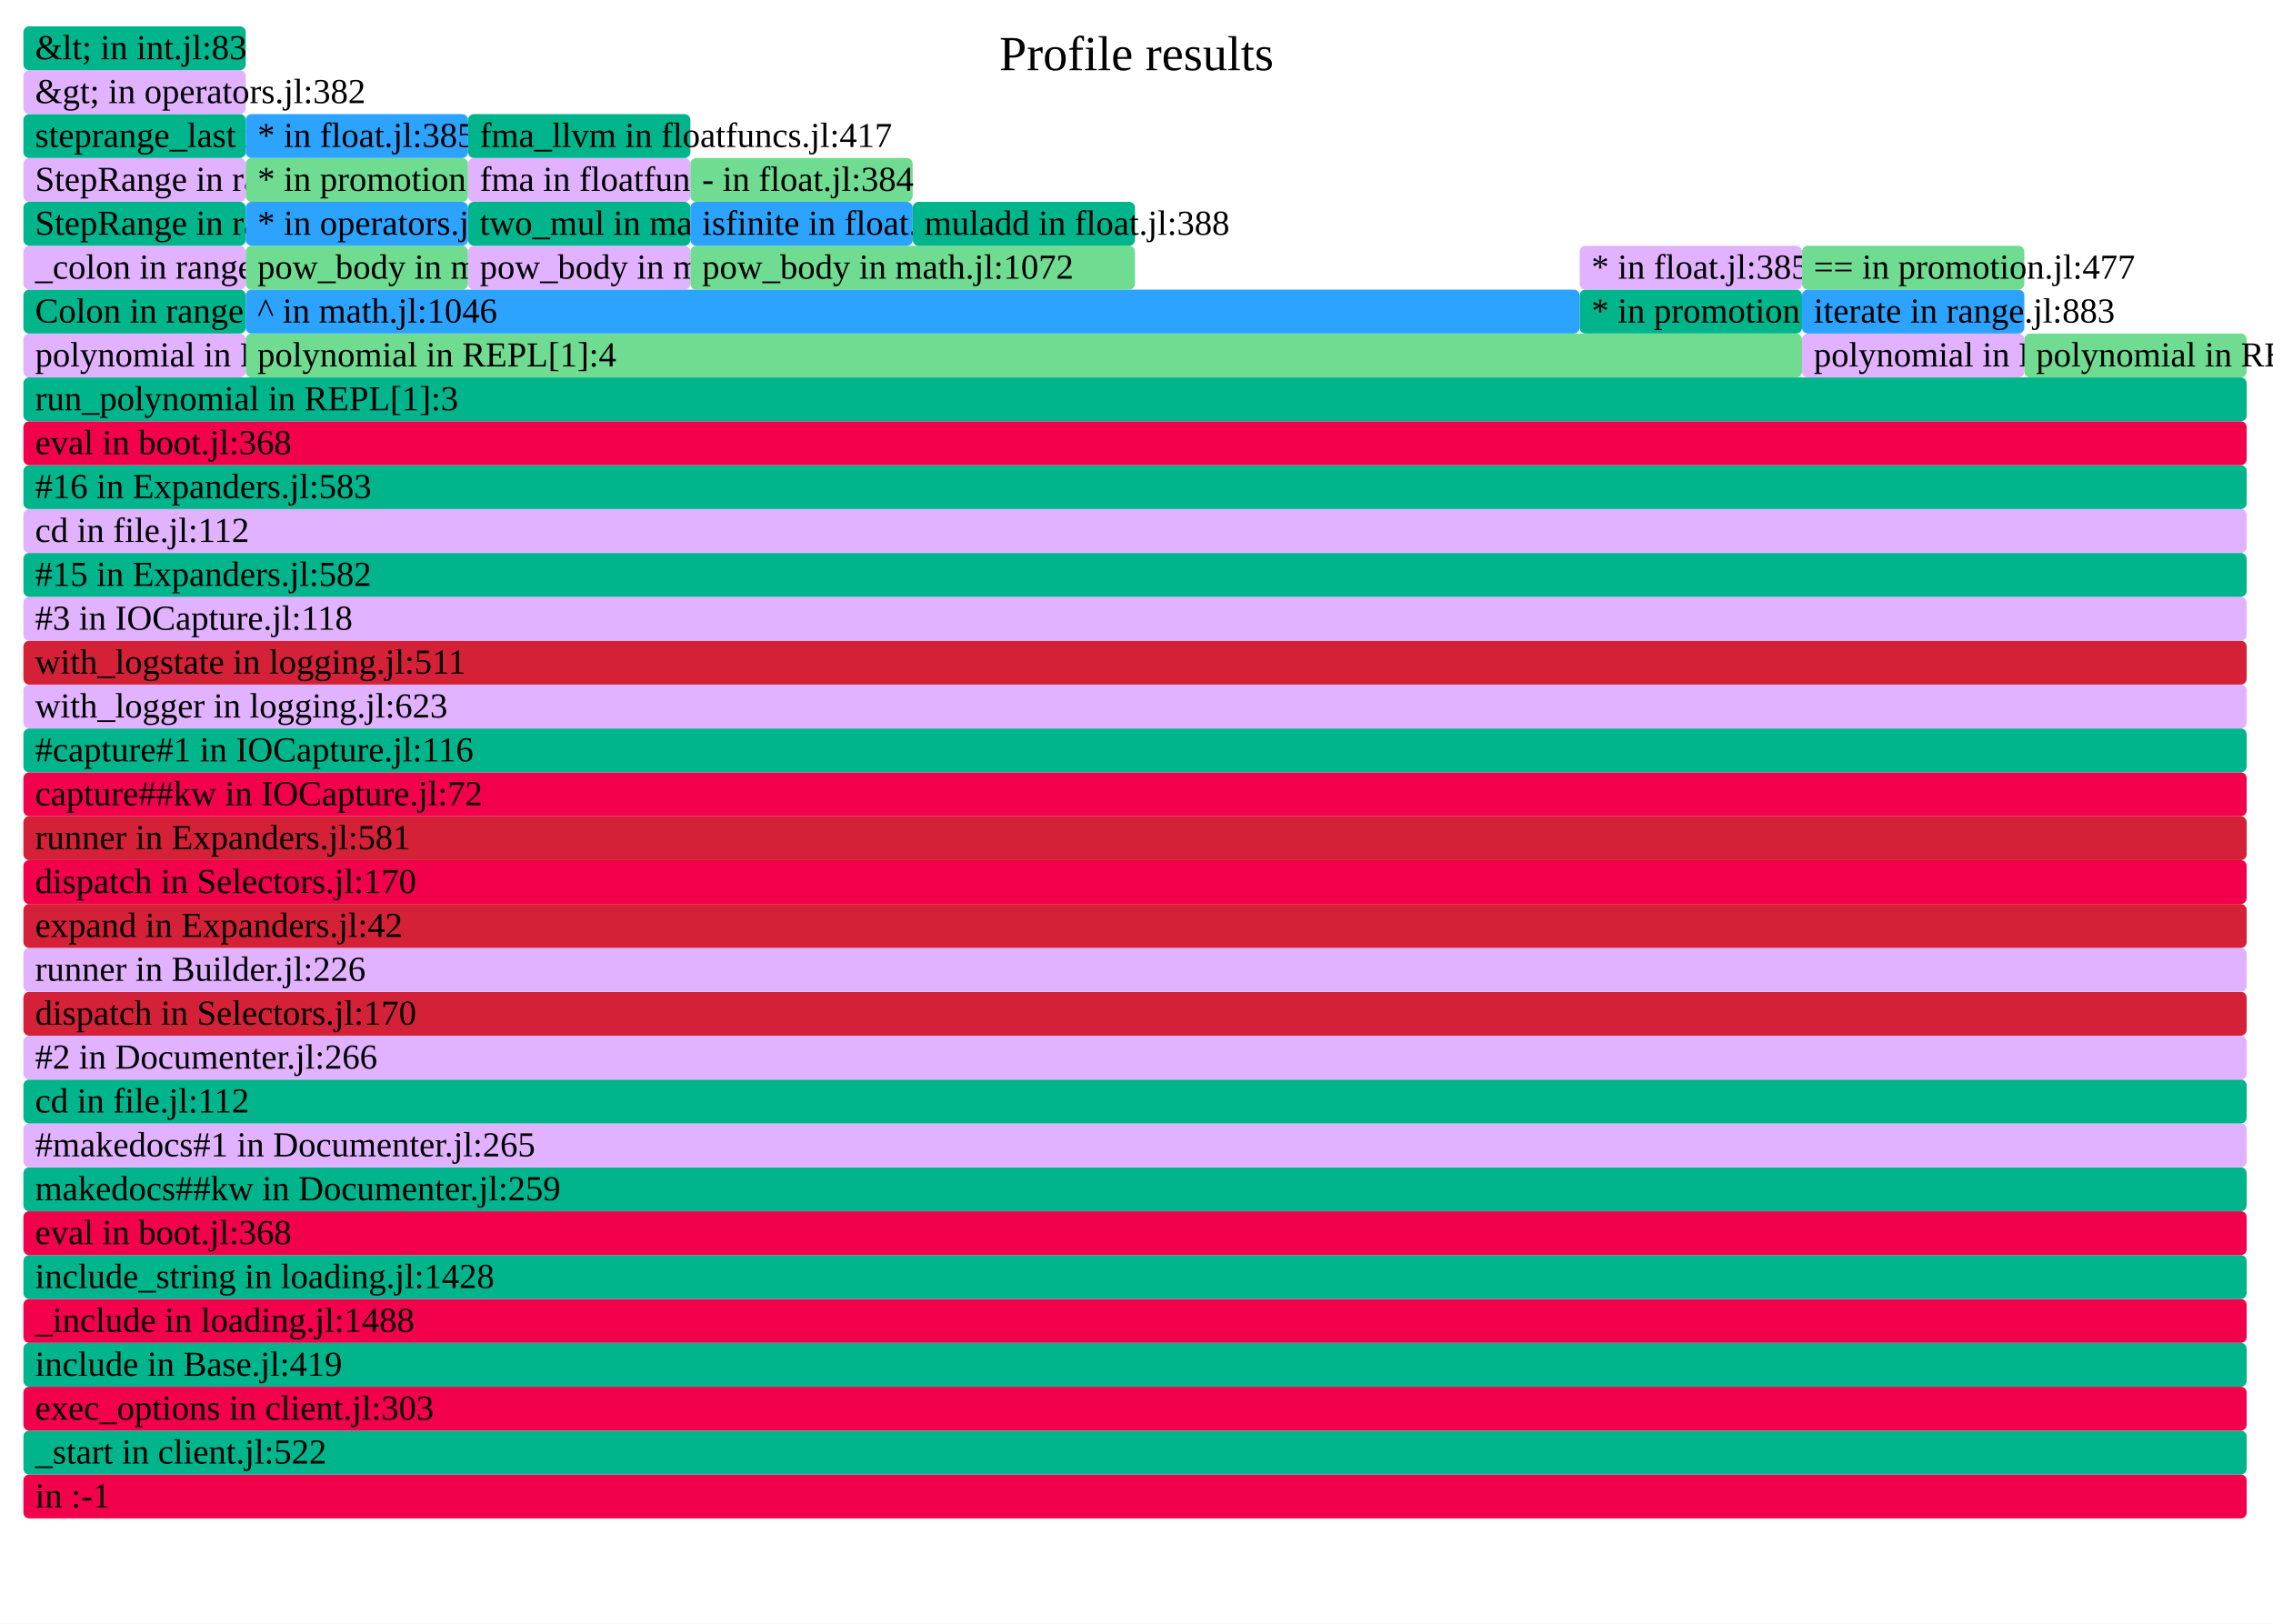
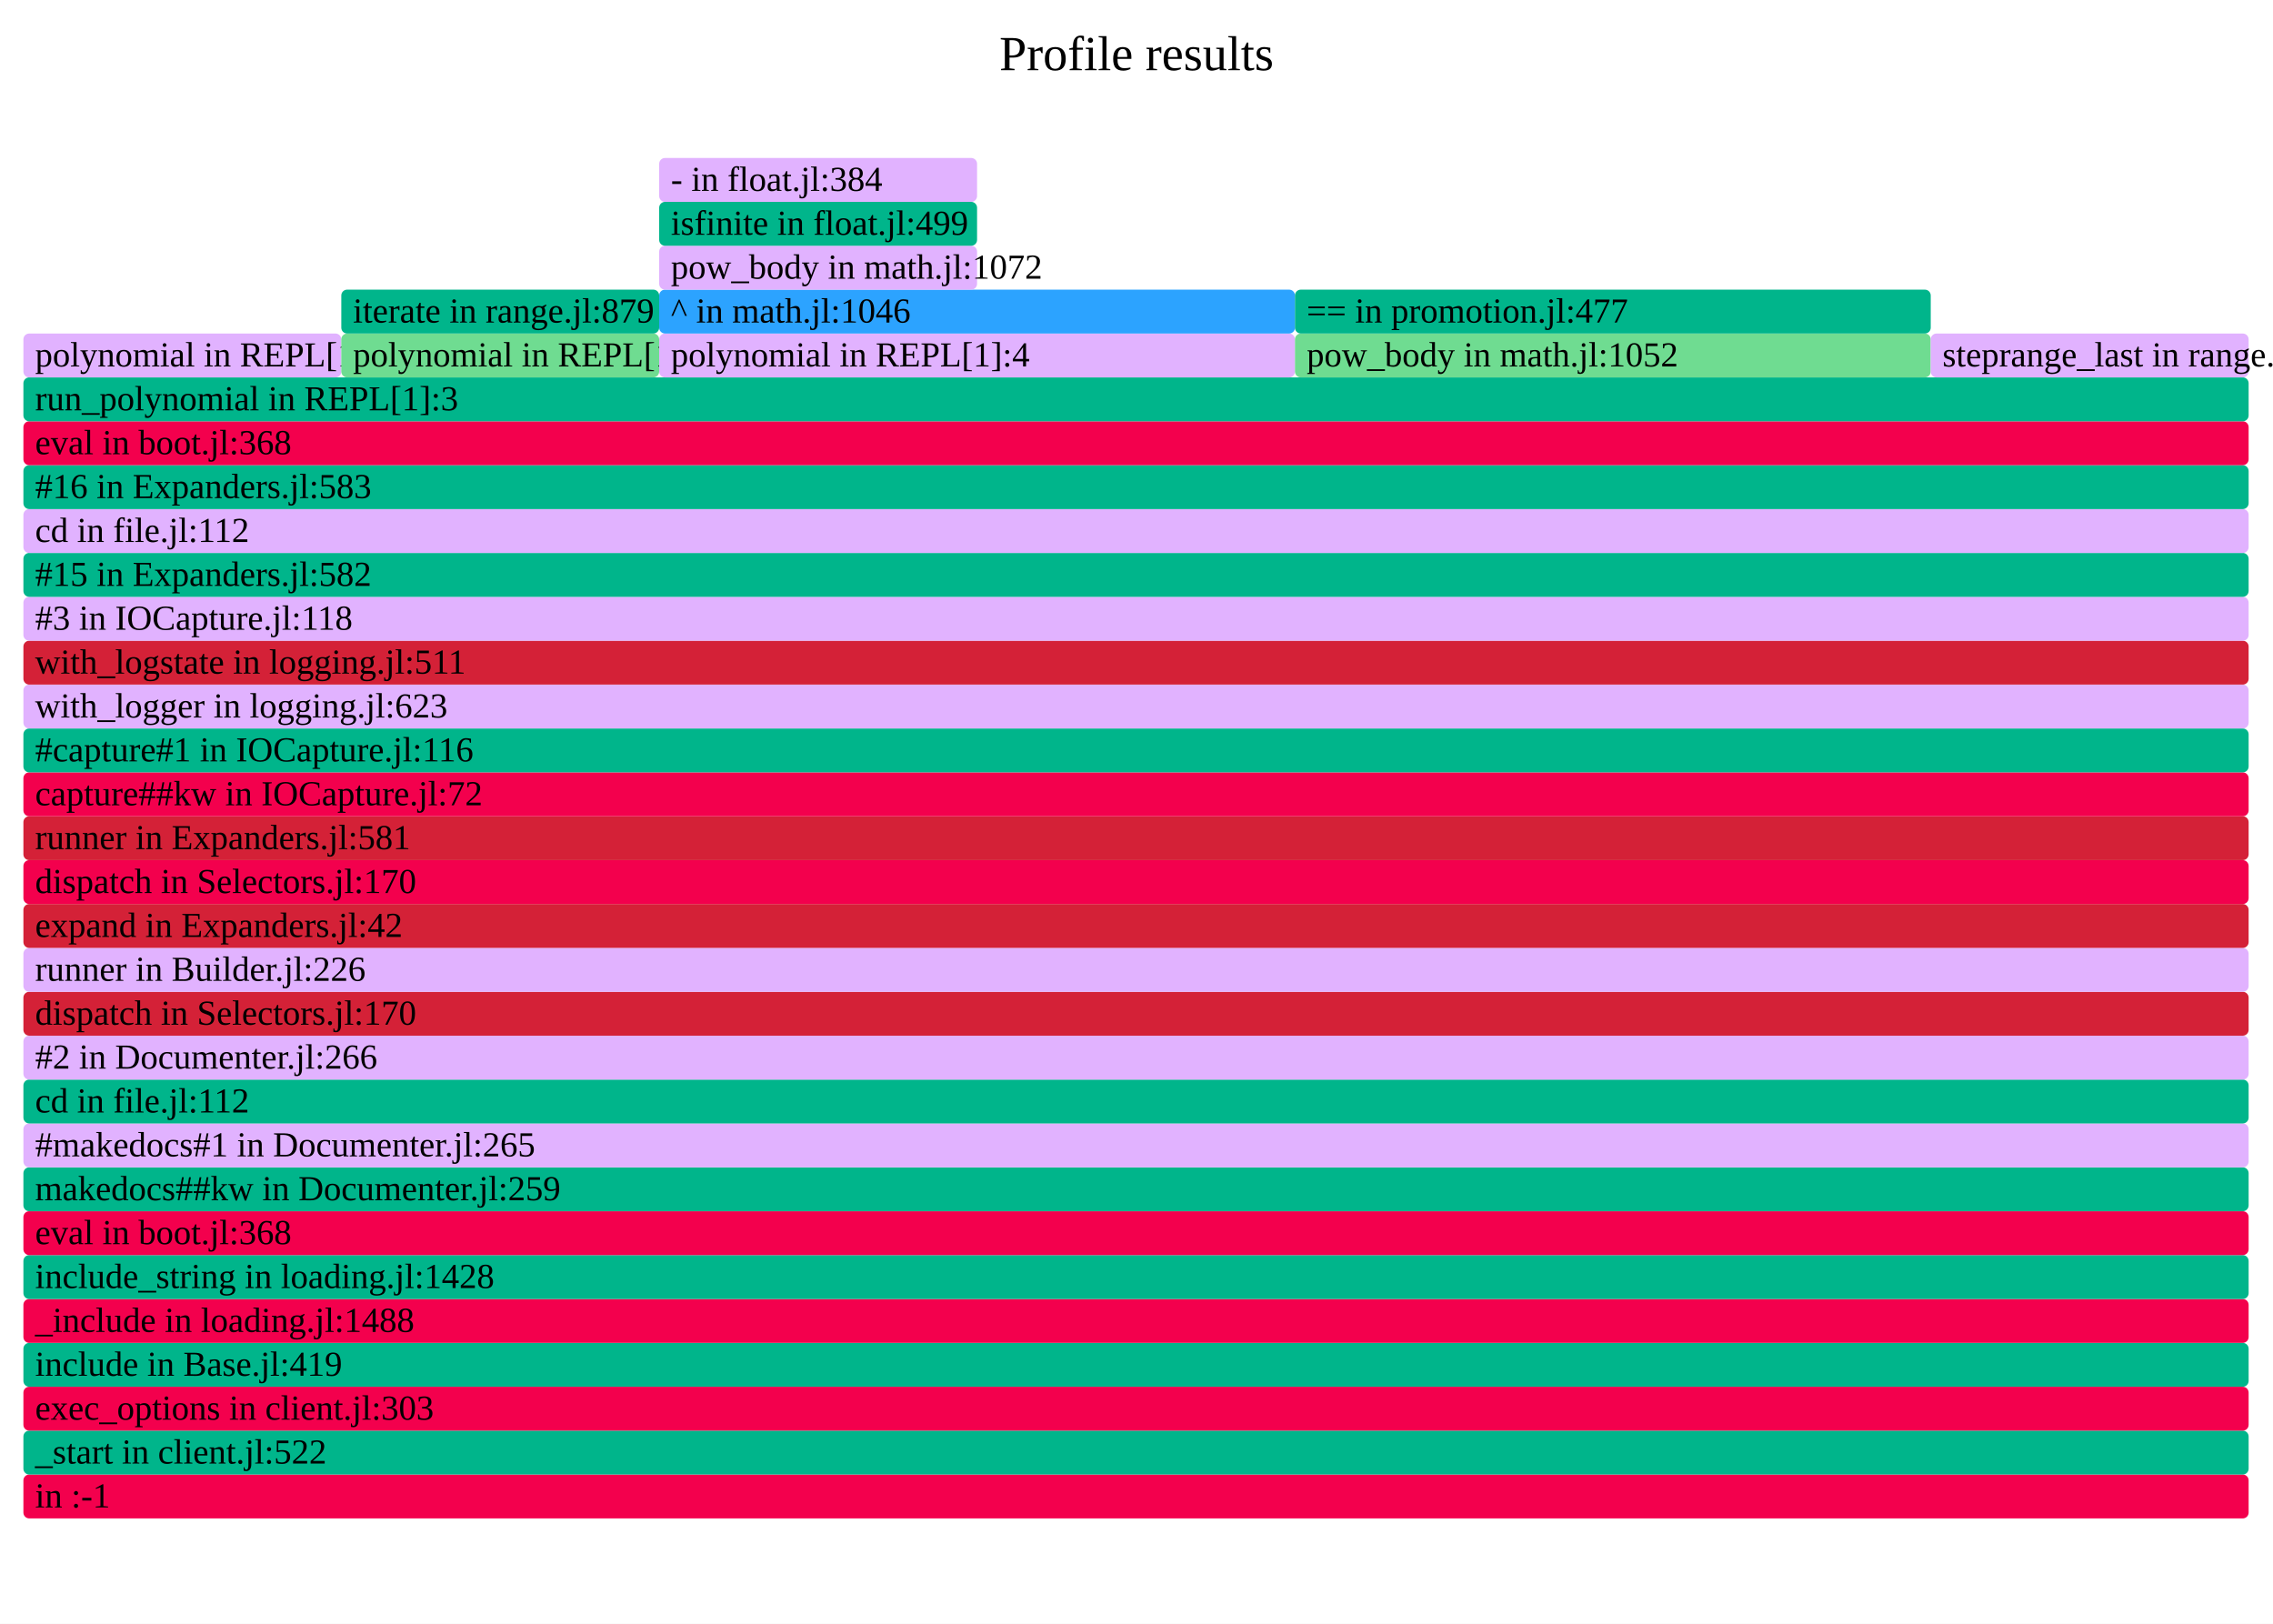
- <svg xmlns="http://www.w3.org/2000/svg" version="1.1" width="777" height="555" viewBox="0 0 777 555" id="fig-a1035b2c4c0a4125a9bd4180424d2ddd">
+ <svg xmlns="http://www.w3.org/2000/svg" version="1.1" width="777" height="555" viewBox="0 0 777 555" id="fig-a1667b5ecf574a8aa763a0890ca0c009">
  <defs>
-     <clipPath id="fig-a1035b2c4c0a4125a9bd4180424d2ddd-clip">
+     <clipPath id="fig-a1667b5ecf574a8aa763a0890ca0c009-clip">
      <rect x="0" y="0" width="777" height="555" />
    </clipPath>
  </defs>
  <style type="text/css">
-     #fig-a1035b2c4c0a4125a9bd4180424d2ddd text {
+     #fig-a1667b5ecf574a8aa763a0890ca0c009 text {
        pointer-events: none;
        font-family: inherit;
        font-size: 12px;
        fill: #000000;
    }
-     text#fig-a1035b2c4c0a4125a9bd4180424d2ddd-caption {
+     text#fig-a1667b5ecf574a8aa763a0890ca0c009-caption {
        font-size: 16.8px;
        fill: #000000;
        text-anchor: middle;
    }
-     #fig-a1035b2c4c0a4125a9bd4180424d2ddd-bg {
+     #fig-a1667b5ecf574a8aa763a0890ca0c009-bg {
        fill: #FFFFFF;
    }
-     #fig-a1035b2c4c0a4125a9bd4180424d2ddd-viewport rect, #fig-a1035b2c4c0a4125a9bd4180424d2ddd-viewport path {
+     #fig-a1667b5ecf574a8aa763a0890ca0c009-viewport rect, #fig-a1667b5ecf574a8aa763a0890ca0c009-viewport path {
        vector-effect: non-scaling-stroke;
        fill-opacity: 1;
    }
-     #fig-a1035b2c4c0a4125a9bd4180424d2ddd-viewport text {
+     #fig-a1667b5ecf574a8aa763a0890ca0c009-viewport text {
        stroke: #000000;
        stroke-width: 0;
        stroke-opacity: 0.35;
    }
-     #fig-a1035b2c4c0a4125a9bd4180424d2ddd-viewport rect:hover, #fig-a1035b2c4c0a4125a9bd4180424d2ddd-viewport path:hover {
+     #fig-a1667b5ecf574a8aa763a0890ca0c009-viewport rect:hover, #fig-a1667b5ecf574a8aa763a0890ca0c009-viewport path:hover {
        fill-opacity: 0.75;
        stroke: #000000;
        stroke-width: 0.5;
    }
-     #fig-a1035b2c4c0a4125a9bd4180424d2ddd-viewport + rect {
+     #fig-a1667b5ecf574a8aa763a0890ca0c009-viewport + rect {
        fill: #FFFFFF;
        opacity: 0.8;
    }
-     text#fig-a1035b2c4c0a4125a9bd4180424d2ddd-details{
+     text#fig-a1667b5ecf574a8aa763a0890ca0c009-details{
        fill: #000000;
    }
</style>
-   <g id="fig-a1035b2c4c0a4125a9bd4180424d2ddd-frame" clip-path="url(#fig-a1035b2c4c0a4125a9bd4180424d2ddd-clip)">
-     <rect id="fig-a1035b2c4c0a4125a9bd4180424d2ddd-bg" x="0" y="0" width="777" height="555" />
-     <text id="fig-a1035b2c4c0a4125a9bd4180424d2ddd-caption" x="388.5" y="24">Profile results</text>
-     <g id="fig-a1035b2c4c0a4125a9bd4180424d2ddd-viewport" transform="scale(1)">
-       <rect x="8" y="504" width="760" height="15" rx="2" fill="#F3004D" data-dinfo="" />
+   <g id="fig-a1667b5ecf574a8aa763a0890ca0c009-frame" clip-path="url(#fig-a1667b5ecf574a8aa763a0890ca0c009-clip)">
+     <rect id="fig-a1667b5ecf574a8aa763a0890ca0c009-bg" x="0" y="0" width="777" height="555" />
+     <text id="fig-a1667b5ecf574a8aa763a0890ca0c009-caption" x="388.5" y="24">Profile results</text>
+     <g id="fig-a1667b5ecf574a8aa763a0890ca0c009-viewport" transform="scale(1)">
+       <rect x="8" y="504" width="760.67" height="15" rx="2" fill="#F3004D" data-dinfo="" />
      <text x="8" dx="4" y="515.25"> in :-1</text>
-       <rect x="8" y="489" width="760" height="15" rx="2" fill="#00B58B" data-dinfo="./" />
+       <rect x="8" y="489" width="760.67" height="15" rx="2" fill="#00B58B" data-dinfo="./" />
      <text x="8" dx="4" y="500.25">_start in client.jl:522</text>
-       <rect x="8" y="474" width="760" height="15" rx="2" fill="#F3004D" data-dinfo="./" />
+       <rect x="8" y="474" width="760.67" height="15" rx="2" fill="#F3004D" data-dinfo="./" />
      <text x="8" dx="4" y="485.25">exec_options in client.jl:303</text>
-       <rect x="8" y="459" width="760" height="15" rx="2" fill="#00B58B" data-dinfo="./" />
+       <rect x="8" y="459" width="760.67" height="15" rx="2" fill="#00B58B" data-dinfo="./" />
      <text x="8" dx="4" y="470.25">include in Base.jl:419</text>
-       <rect x="8" y="444" width="760" height="15" rx="2" fill="#F3004D" data-dinfo="./" />
+       <rect x="8" y="444" width="760.67" height="15" rx="2" fill="#F3004D" data-dinfo="./" />
      <text x="8" dx="4" y="455.25">_include in loading.jl:1488</text>
-       <rect x="8" y="429" width="760" height="15" rx="2" fill="#00B58B" data-dinfo="./" />
+       <rect x="8" y="429" width="760.67" height="15" rx="2" fill="#00B58B" data-dinfo="./" />
      <text x="8" dx="4" y="440.25">include_string in loading.jl:1428</text>
-       <rect x="8" y="414" width="760" height="15" rx="2" fill="#F3004D" data-dinfo="./" />
+       <rect x="8" y="414" width="760.67" height="15" rx="2" fill="#F3004D" data-dinfo="./" />
      <text x="8" dx="4" y="425.25">eval in boot.jl:368</text>
-       <rect x="8" y="399" width="760" height="15" rx="2" fill="#00B58B" data-dinfo="/home/runner/.julia/packages/Documenter/qdbx6/src/" />
+       <rect x="8" y="399" width="760.67" height="15" rx="2" fill="#00B58B" data-dinfo="/home/runner/.julia/packages/Documenter/qdbx6/src/" />
      <text x="8" dx="4" y="410.25">makedocs##kw in Documenter.jl:259</text>
-       <rect x="8" y="384" width="760" height="15" rx="2" fill="#E1B2FF" data-dinfo="/home/runner/.julia/packages/Documenter/qdbx6/src/" />
+       <rect x="8" y="384" width="760.67" height="15" rx="2" fill="#E1B2FF" data-dinfo="/home/runner/.julia/packages/Documenter/qdbx6/src/" />
      <text x="8" dx="4" y="395.25">#makedocs#1 in Documenter.jl:265</text>
-       <rect x="8" y="369" width="760" height="15" rx="2" fill="#00B58B" data-dinfo="./" />
+       <rect x="8" y="369" width="760.67" height="15" rx="2" fill="#00B58B" data-dinfo="./" />
      <text x="8" dx="4" y="380.25">cd in file.jl:112</text>
-       <rect x="8" y="354" width="760" height="15" rx="2" fill="#E1B2FF" data-dinfo="/home/runner/.julia/packages/Documenter/qdbx6/src/" />
+       <rect x="8" y="354" width="760.67" height="15" rx="2" fill="#E1B2FF" data-dinfo="/home/runner/.julia/packages/Documenter/qdbx6/src/" />
      <text x="8" dx="4" y="365.25">#2 in Documenter.jl:266</text>
-       <rect x="8" y="339" width="760" height="15" rx="2" fill="#D42137" data-dinfo="/home/runner/.julia/packages/Documenter/qdbx6/src/Utilities/" />
+       <rect x="8" y="339" width="760.67" height="15" rx="2" fill="#D42137" data-dinfo="/home/runner/.julia/packages/Documenter/qdbx6/src/Utilities/" />
      <text x="8" dx="4" y="350.25">dispatch in Selectors.jl:170</text>
-       <rect x="8" y="324" width="760" height="15" rx="2" fill="#E1B2FF" data-dinfo="/home/runner/.julia/packages/Documenter/qdbx6/src/" />
+       <rect x="8" y="324" width="760.67" height="15" rx="2" fill="#E1B2FF" data-dinfo="/home/runner/.julia/packages/Documenter/qdbx6/src/" />
      <text x="8" dx="4" y="335.25">runner in Builder.jl:226</text>
-       <rect x="8" y="309" width="760" height="15" rx="2" fill="#D42137" data-dinfo="/home/runner/.julia/packages/Documenter/qdbx6/src/" />
+       <rect x="8" y="309" width="760.67" height="15" rx="2" fill="#D42137" data-dinfo="/home/runner/.julia/packages/Documenter/qdbx6/src/" />
      <text x="8" dx="4" y="320.25">expand in Expanders.jl:42</text>
-       <rect x="8" y="294" width="760" height="15" rx="2" fill="#F3004D" data-dinfo="/home/runner/.julia/packages/Documenter/qdbx6/src/Utilities/" />
+       <rect x="8" y="294" width="760.67" height="15" rx="2" fill="#F3004D" data-dinfo="/home/runner/.julia/packages/Documenter/qdbx6/src/Utilities/" />
      <text x="8" dx="4" y="305.25">dispatch in Selectors.jl:170</text>
-       <rect x="8" y="279" width="760" height="15" rx="2" fill="#D42137" data-dinfo="/home/runner/.julia/packages/Documenter/qdbx6/src/" />
+       <rect x="8" y="279" width="760.67" height="15" rx="2" fill="#D42137" data-dinfo="/home/runner/.julia/packages/Documenter/qdbx6/src/" />
      <text x="8" dx="4" y="290.25">runner in Expanders.jl:581</text>
-       <rect x="8" y="264" width="760" height="15" rx="2" fill="#F3004D" data-dinfo="/home/runner/.julia/packages/IOCapture/sXY71/src/" />
+       <rect x="8" y="264" width="760.67" height="15" rx="2" fill="#F3004D" data-dinfo="/home/runner/.julia/packages/IOCapture/sXY71/src/" />
      <text x="8" dx="4" y="275.25">capture##kw in IOCapture.jl:72</text>
-       <rect x="8" y="249" width="760" height="15" rx="2" fill="#00B58B" data-dinfo="/home/runner/.julia/packages/IOCapture/sXY71/src/" />
+       <rect x="8" y="249" width="760.67" height="15" rx="2" fill="#00B58B" data-dinfo="/home/runner/.julia/packages/IOCapture/sXY71/src/" />
      <text x="8" dx="4" y="260.25">#capture#1 in IOCapture.jl:116</text>
-       <rect x="8" y="234" width="760" height="15" rx="2" fill="#E1B2FF" data-dinfo="./" />
+       <rect x="8" y="234" width="760.67" height="15" rx="2" fill="#E1B2FF" data-dinfo="./" />
      <text x="8" dx="4" y="245.25">with_logger in logging.jl:623</text>
-       <rect x="8" y="219" width="760" height="15" rx="2" fill="#D42137" data-dinfo="./" />
+       <rect x="8" y="219" width="760.67" height="15" rx="2" fill="#D42137" data-dinfo="./" />
      <text x="8" dx="4" y="230.25">with_logstate in logging.jl:511</text>
-       <rect x="8" y="204" width="760" height="15" rx="2" fill="#E1B2FF" data-dinfo="/home/runner/.julia/packages/IOCapture/sXY71/src/" />
+       <rect x="8" y="204" width="760.67" height="15" rx="2" fill="#E1B2FF" data-dinfo="/home/runner/.julia/packages/IOCapture/sXY71/src/" />
      <text x="8" dx="4" y="215.25">#3 in IOCapture.jl:118</text>
-       <rect x="8" y="189" width="760" height="15" rx="2" fill="#00B58B" data-dinfo="/home/runner/.julia/packages/Documenter/qdbx6/src/" />
+       <rect x="8" y="189" width="760.67" height="15" rx="2" fill="#00B58B" data-dinfo="/home/runner/.julia/packages/Documenter/qdbx6/src/" />
      <text x="8" dx="4" y="200.25">#15 in Expanders.jl:582</text>
-       <rect x="8" y="174" width="760" height="15" rx="2" fill="#E1B2FF" data-dinfo="./" />
+       <rect x="8" y="174" width="760.67" height="15" rx="2" fill="#E1B2FF" data-dinfo="./" />
      <text x="8" dx="4" y="185.25">cd in file.jl:112</text>
-       <rect x="8" y="159" width="760" height="15" rx="2" fill="#00B58B" data-dinfo="/home/runner/.julia/packages/Documenter/qdbx6/src/" />
+       <rect x="8" y="159" width="760.67" height="15" rx="2" fill="#00B58B" data-dinfo="/home/runner/.julia/packages/Documenter/qdbx6/src/" />
      <text x="8" dx="4" y="170.25">#16 in Expanders.jl:583</text>
-       <rect x="8" y="144" width="760" height="15" rx="2" fill="#F3004D" data-dinfo="./" />
+       <rect x="8" y="144" width="760.67" height="15" rx="2" fill="#F3004D" data-dinfo="./" />
      <text x="8" dx="4" y="155.25">eval in boot.jl:368</text>
-       <rect x="8" y="129" width="760" height="15" rx="2" fill="#00B58B" data-dinfo="./" />
+       <rect x="8" y="129" width="760.67" height="15" rx="2" fill="#00B58B" data-dinfo="./" />
      <text x="8" dx="4" y="140.25">run_polynomial in REPL[1]:3</text>
-       <rect x="8" y="114" width="76" height="15" rx="2" fill="#E1B2FF" data-dinfo="./" />
-       <text x="8" dx="4" y="125.25">polynomial in REPL[1]:3</text>
-       <rect x="8" y="99" width="76" height="15" rx="2" fill="#00B58B" data-dinfo="./" />
-       <text x="8" dx="4" y="110.25">Colon in range.jl:22</text>
-       <rect x="8" y="84" width="76" height="15" rx="2" fill="#E1B2FF" data-dinfo="./" />
-       <text x="8" dx="4" y="95.25">_colon in range.jl:24</text>
-       <rect x="8" y="69" width="76" height="15" rx="2" fill="#00B58B" data-dinfo="./" />
-       <text x="8" dx="4" y="80.25">StepRange in range.jl:369</text>
-       <rect x="8" y="54" width="76" height="15" rx="2" fill="#E1B2FF" data-dinfo="./" />
-       <text x="8" dx="4" y="65.25">StepRange in range.jl:316</text>
-       <rect x="8" y="39" width="76" height="15" rx="2" fill="#00B58B" data-dinfo="./" />
-       <text x="8" dx="4" y="50.25">steprange_last in range.jl:334</text>
-       <rect x="8" y="24" width="76" height="15" rx="2" fill="#E1B2FF" data-dinfo="./" />
-       <text x="8" dx="4" y="35.25">&amp;gt; in operators.jl:382</text>
-       <rect x="8" y="9" width="76" height="15" rx="2" fill="#00B58B" data-dinfo="./" />
-       <text x="8" dx="4" y="20.25">&amp;lt; in int.jl:83</text>
-       <rect x="84" y="114" width="532" height="15" rx="2" fill="#6FDC91" data-dinfo="./" />
-       <text x="84" dx="4" y="125.25">polynomial in REPL[1]:4</text>
-       <rect x="84" y="99" width="456" height="15" rx="2" fill="#2CA3FF" data-dinfo="./" />
-       <text x="84" dx="4" y="110.25">^ in math.jl:1046</text>
-       <rect x="84" y="84" width="76" height="15" rx="2" fill="#6FDC91" data-dinfo="./" />
-       <text x="84" dx="4" y="95.25">pow_body in math.jl:1066</text>
-       <rect x="84" y="69" width="76" height="15" rx="2" fill="#2CA3FF" data-dinfo="./" />
-       <text x="84" dx="4" y="80.25">* in operators.jl:591</text>
-       <rect x="84" y="54" width="76" height="15" rx="2" fill="#6FDC91" data-dinfo="./" />
-       <text x="84" dx="4" y="65.25">* in promotion.jl:389</text>
-       <rect x="84" y="39" width="76" height="15" rx="2" fill="#2CA3FF" data-dinfo="./" />
-       <text x="84" dx="4" y="50.25">* in float.jl:385</text>
-       <rect x="160" y="84" width="76" height="15" rx="2" fill="#E1B2FF" data-dinfo="./" />
-       <text x="160" dx="4" y="95.25">pow_body in math.jl:1067</text>
-       <rect x="160" y="69" width="76" height="15" rx="2" fill="#00B58B" data-dinfo="./" />
-       <text x="160" dx="4" y="80.25">two_mul in math.jl:48</text>
-       <rect x="160" y="54" width="76" height="15" rx="2" fill="#E1B2FF" data-dinfo="./" />
-       <text x="160" dx="4" y="65.25">fma in floatfuncs.jl:422</text>
-       <rect x="160" y="39" width="76" height="15" rx="2" fill="#00B58B" data-dinfo="./" />
-       <text x="160" dx="4" y="50.25">fma_llvm in floatfuncs.jl:417</text>
-       <rect x="236" y="84" width="152" height="15" rx="2" fill="#6FDC91" data-dinfo="./" />
-       <text x="236" dx="4" y="95.25">pow_body in math.jl:1072</text>
-       <rect x="236" y="69" width="76" height="15" rx="2" fill="#2CA3FF" data-dinfo="./" />
-       <text x="236" dx="4" y="80.25">isfinite in float.jl:499</text>
-       <rect x="236" y="54" width="76" height="15" rx="2" fill="#6FDC91" data-dinfo="./" />
-       <text x="236" dx="4" y="65.25">- in float.jl:384</text>
-       <rect x="312" y="69" width="76" height="15" rx="2" fill="#00B58B" data-dinfo="./" />
-       <text x="312" dx="4" y="80.25">muladd in float.jl:388</text>
-       <rect x="540" y="99" width="76" height="15" rx="2" fill="#00B58B" data-dinfo="./" />
-       <text x="540" dx="4" y="110.25">* in promotion.jl:389</text>
-       <rect x="540" y="84" width="76" height="15" rx="2" fill="#E1B2FF" data-dinfo="./" />
-       <text x="540" dx="4" y="95.25">* in float.jl:385</text>
-       <rect x="616" y="114" width="76" height="15" rx="2" fill="#E1B2FF" data-dinfo="./" />
-       <text x="616" dx="4" y="125.25">polynomial in REPL[1]:5</text>
-       <rect x="616" y="99" width="76" height="15" rx="2" fill="#2CA3FF" data-dinfo="./" />
-       <text x="616" dx="4" y="110.25">iterate in range.jl:883</text>
-       <rect x="616" y="84" width="76" height="15" rx="2" fill="#6FDC91" data-dinfo="./" />
-       <text x="616" dx="4" y="95.25">== in promotion.jl:477</text>
-       <rect x="692" y="114" width="76" height="15" rx="2" fill="#6FDC91" data-dinfo="./" />
-       <text x="692" dx="4" y="125.25">polynomial in REPL[1]:6</text>
+       <rect x="8" y="114" width="108.67" height="15" rx="2" fill="#E1B2FF" data-dinfo="./" />
+       <text x="8" dx="4" y="125.25">polynomial in REPL[1]:0</text>
+       <rect x="116.67" y="114" width="108.66" height="15" rx="2" fill="#6FDC91" data-dinfo="./" />
+       <text x="116.67" dx="4" y="125.25">polynomial in REPL[1]:3</text>
+       <rect x="116.67" y="99" width="108.66" height="15" rx="2" fill="#00B58B" data-dinfo="./" />
+       <text x="116.67" dx="4" y="110.25">iterate in range.jl:879</text>
+       <rect x="225.33" y="114" width="217.34" height="15" rx="2" fill="#E1B2FF" data-dinfo="./" />
+       <text x="225.33" dx="4" y="125.25">polynomial in REPL[1]:4</text>
+       <rect x="225.33" y="99" width="217.34" height="15" rx="2" fill="#2CA3FF" data-dinfo="./" />
+       <text x="225.33" dx="4" y="110.25">^ in math.jl:1046</text>
+       <rect x="225.33" y="84" width="108.67" height="15" rx="2" fill="#E1B2FF" data-dinfo="./" />
+       <text x="225.33" dx="4" y="95.25">pow_body in math.jl:1072</text>
+       <rect x="225.33" y="69" width="108.67" height="15" rx="2" fill="#00B58B" data-dinfo="./" />
+       <text x="225.33" dx="4" y="80.25">isfinite in float.jl:499</text>
+       <rect x="225.33" y="54" width="108.67" height="15" rx="2" fill="#E1B2FF" data-dinfo="./" />
+       <text x="225.33" dx="4" y="65.25">- in float.jl:384</text>
+       <rect x="442.67" y="114" width="217.33" height="15" rx="2" fill="#6FDC91" data-dinfo="./" />
+       <text x="442.67" dx="4" y="125.25">pow_body in math.jl:1052</text>
+       <rect x="442.67" y="99" width="217.33" height="15" rx="2" fill="#00B58B" data-dinfo="./" />
+       <text x="442.67" dx="4" y="110.25">== in promotion.jl:477</text>
+       <rect x="660" y="114" width="108.67" height="15" rx="2" fill="#E1B2FF" data-dinfo="./" />
+       <text x="660" dx="4" y="125.25">steprange_last in range.jl:352</text>
    </g>
  </g>
</svg>
